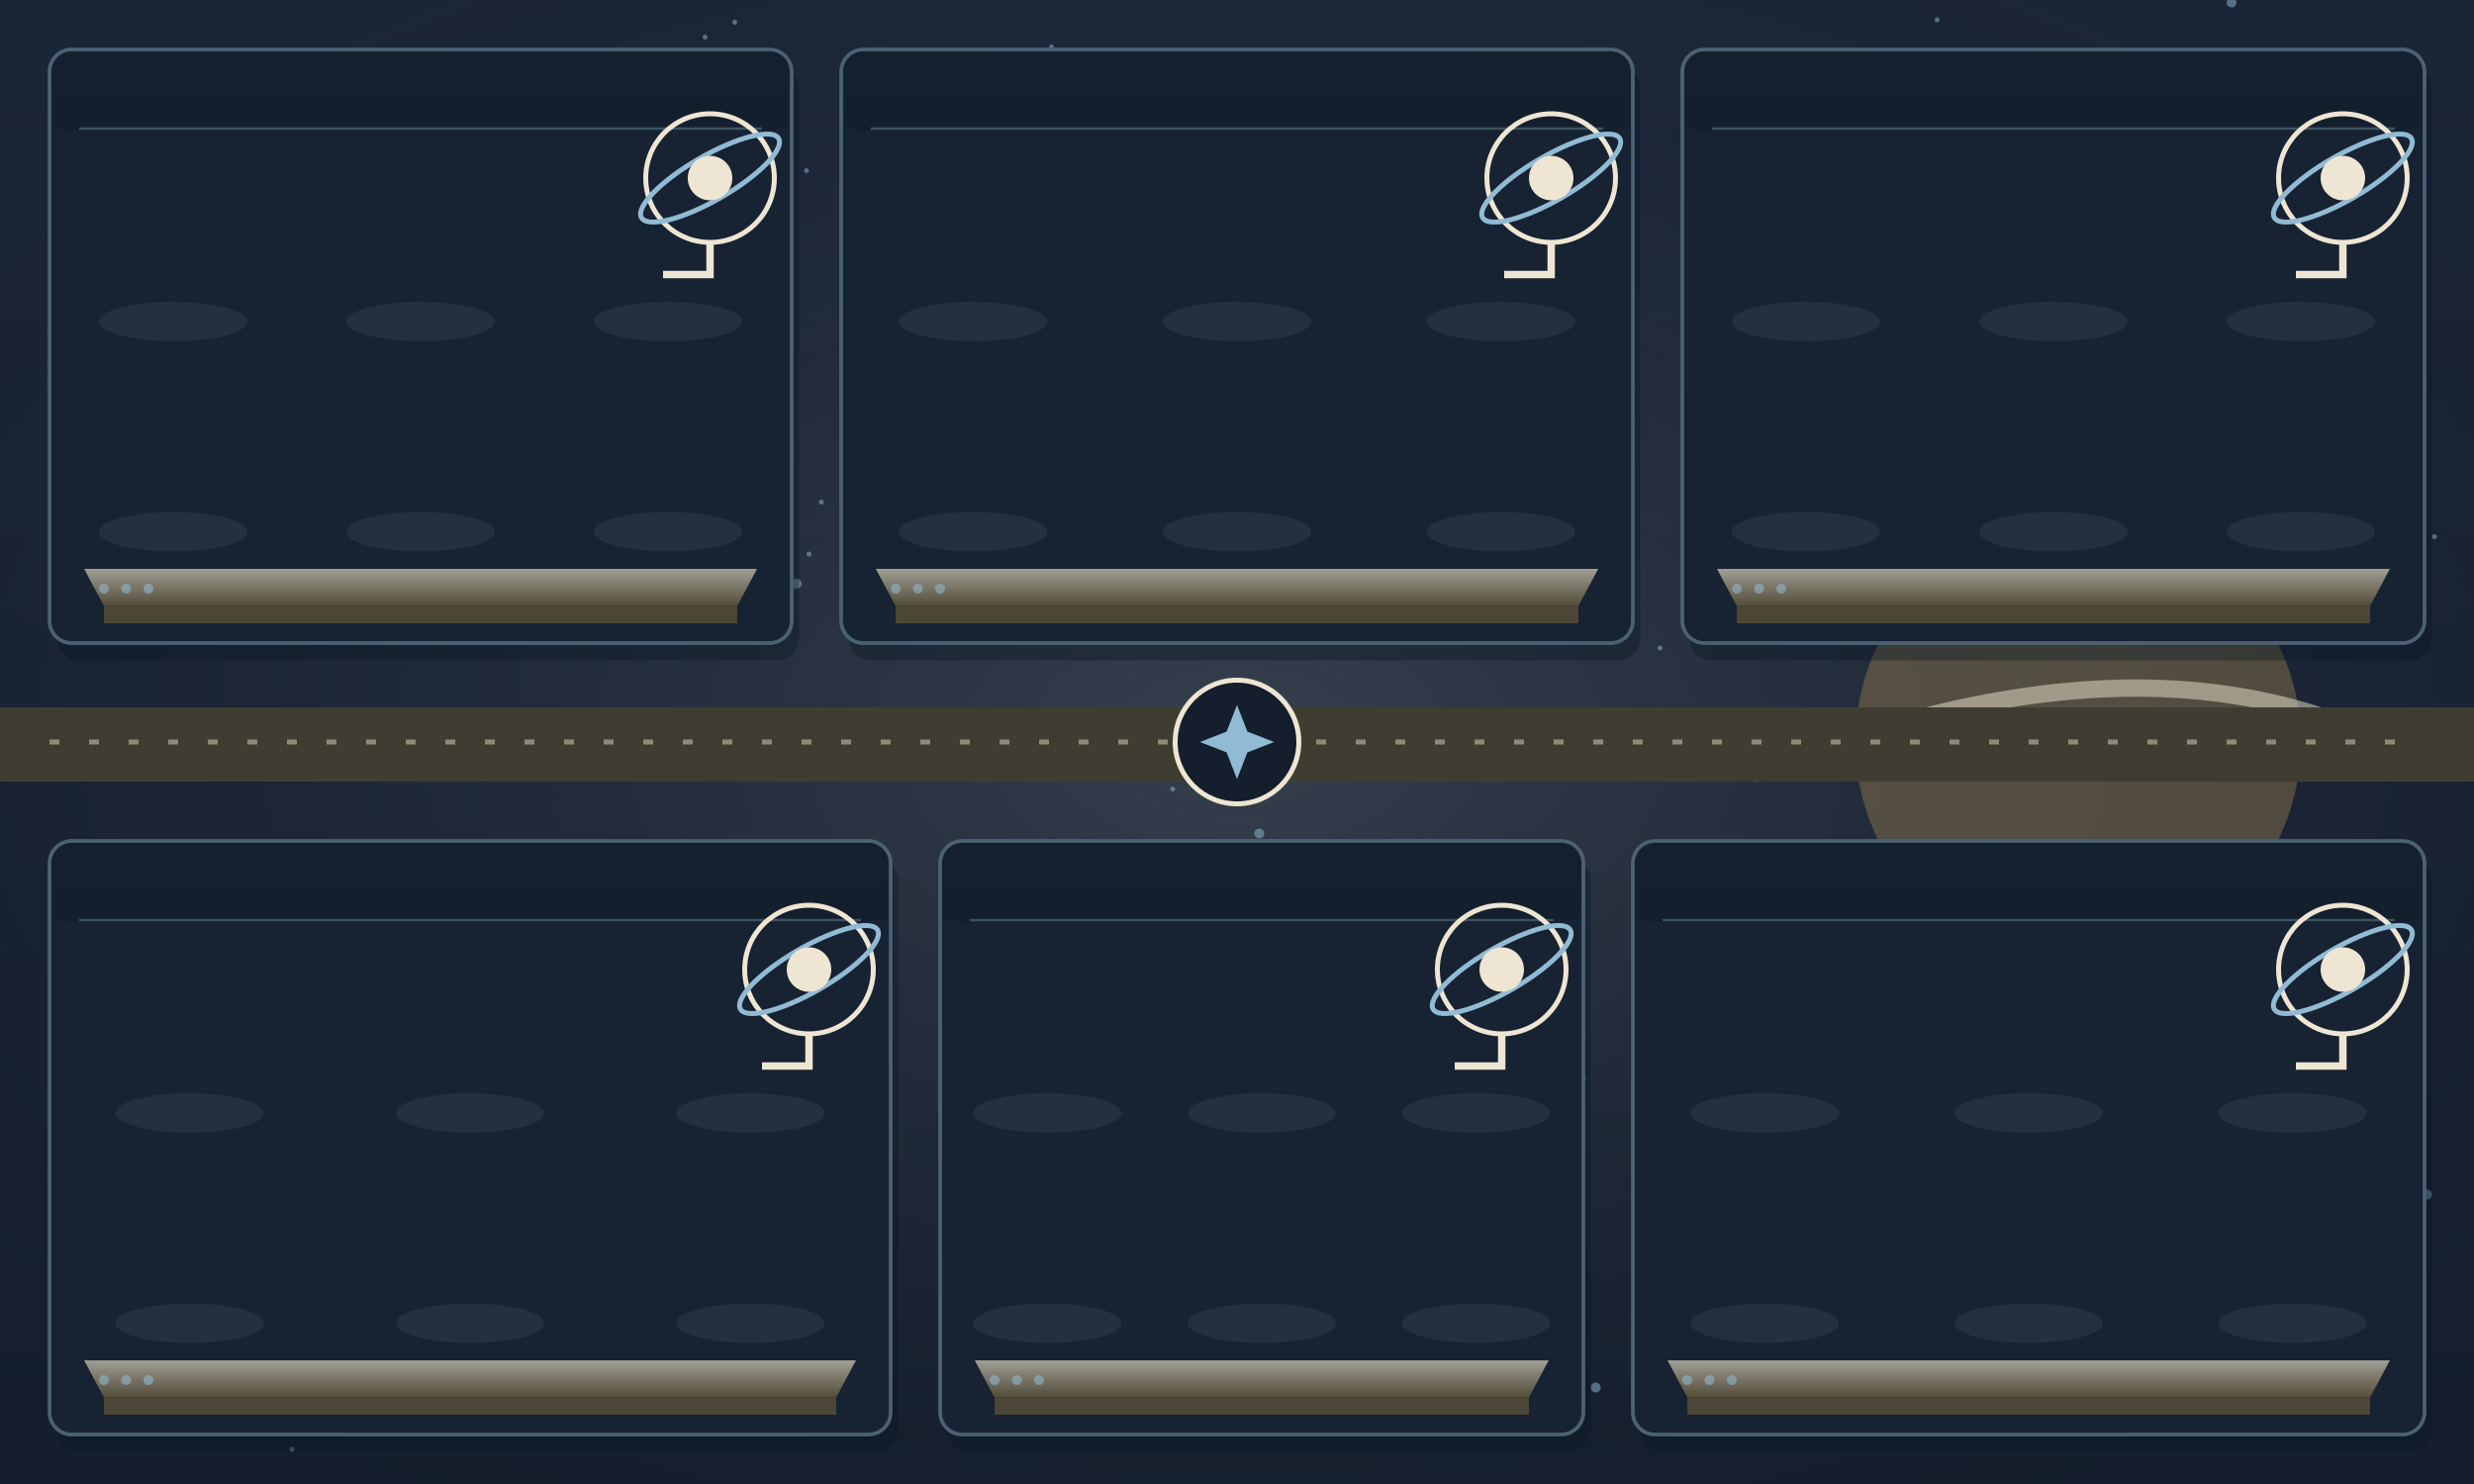
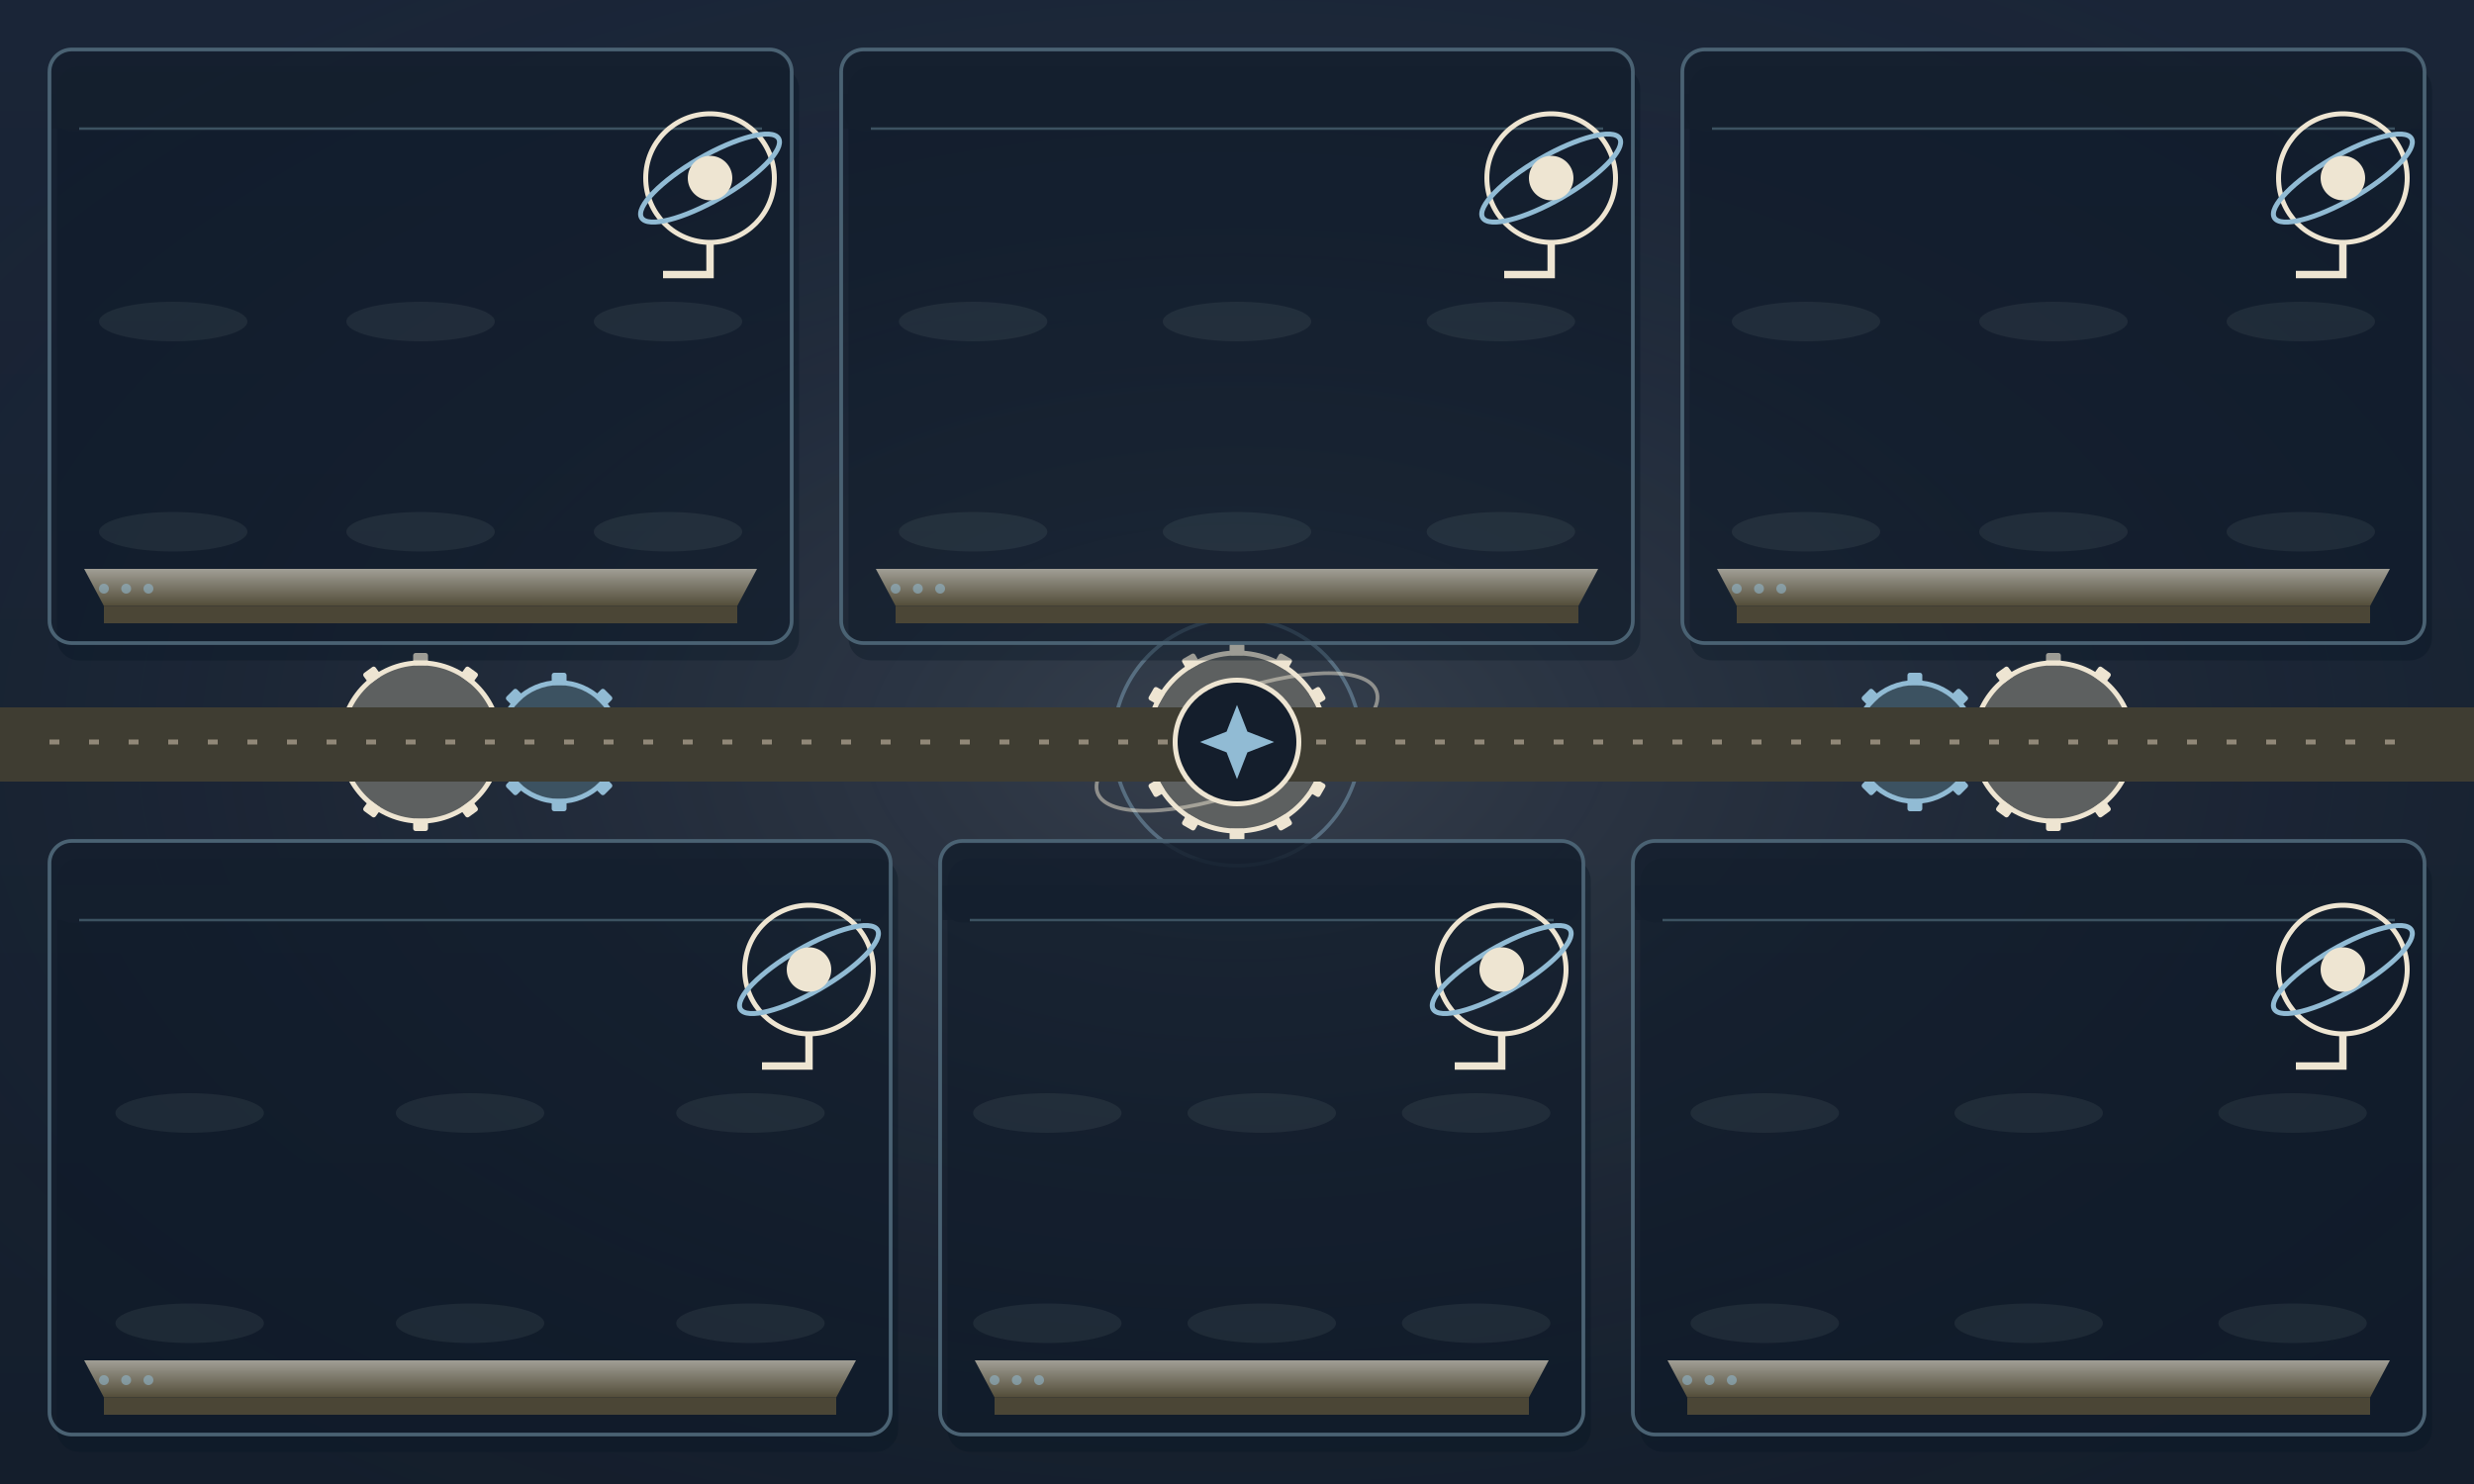
<svg xmlns="http://www.w3.org/2000/svg" width="1000" height="600" viewBox="0 0 1000 600">
  <defs>
    <linearGradient id="sky" x1="0" y1="0" x2="0" y2="1">
      <stop offset="0" stop-color="#1a2537" />
      <stop offset="1" stop-color="#141e2c" />
    </linearGradient>
    <linearGradient id="desk" x1="0" y1="0" x2="0" y2="1">
      <stop offset="0" stop-color="#a09e95" />
      <stop offset="1" stop-color="#534d39" />
    </linearGradient>
    <radialGradient id="ambient" cx="50%" cy="50%" r="65%">
      <stop offset="0" stop-color="#fbf8f4" stop-opacity=".14" />
      <stop offset="100%" stop-color="#141e2c" stop-opacity="0" />
    </radialGradient>
  </defs>
  <rect width="1000" height="600" fill="url(#sky)" />
  <rect width="1000" height="600" fill="url(#ambient)" />
-   <circle cx="561" cy="77" r="1" fill="#91BBD4" opacity=".5" />
-   <circle cx="612" cy="295" r="1" fill="#91BBD4" opacity=".5" />
-   <circle cx="522" cy="352" r="1" fill="#91BBD4" opacity=".5" />
-   <circle cx="425" cy="19" r="1" fill="#91BBD4" opacity=".5" />
-   <circle cx="106" cy="455" r="2" fill="#91BBD4" opacity=".5" />
-   <circle cx="230" cy="357" r="1" fill="#91BBD4" opacity=".5" />
-   <circle cx="509" cy="337" r="2" fill="#91BBD4" opacity=".5" />
-   <circle cx="555" cy="429" r="2" fill="#91BBD4" opacity=".5" />
-   <circle cx="204" cy="457" r="1" fill="#91BBD4" opacity=".5" />
-   <circle cx="224" cy="444" r="1" fill="#91BBD4" opacity=".5" />
-   <circle cx="690" cy="576" r="2" fill="#91BBD4" opacity=".5" />
-   <circle cx="201" cy="556" r="2" fill="#91BBD4" opacity=".5" />
-   <circle cx="432" cy="305" r="1" fill="#91BBD4" opacity=".5" />
-   <circle cx="524" cy="225" r="1" fill="#91BBD4" opacity=".5" />
-   <circle cx="981" cy="483" r="2" fill="#91BBD4" opacity=".5" />
-   <circle cx="147" cy="314" r="1" fill="#91BBD4" opacity=".5" />
-   <circle cx="601" cy="482" r="1" fill="#91BBD4" opacity=".5" />
-   <circle cx="840" cy="101" r="2" fill="#91BBD4" opacity=".5" />
-   <circle cx="960" cy="376" r="1" fill="#91BBD4" opacity=".5" />
-   <circle cx="270" cy="153" r="2" fill="#91BBD4" opacity=".5" />
-   <circle cx="348" cy="70" r="2" fill="#91BBD4" opacity=".5" />
-   <circle cx="407" cy="167" r="1" fill="#91BBD4" opacity=".5" />
-   <circle cx="640" cy="436" r="1" fill="#91BBD4" opacity=".5" />
-   <circle cx="288" cy="159" r="1" fill="#91BBD4" opacity=".5" />
-   <circle cx="763" cy="210" r="2" fill="#91BBD4" opacity=".5" />
-   <circle cx="285" cy="15" r="1" fill="#91BBD4" opacity=".5" />
-   <circle cx="408" cy="424" r="2" fill="#91BBD4" opacity=".5" />
-   <circle cx="139" cy="446" r="1" fill="#91BBD4" opacity=".5" />
-   <circle cx="297" cy="9" r="1" fill="#91BBD4" opacity=".5" />
-   <circle cx="741" cy="40" r="2" fill="#91BBD4" opacity=".5" />
-   <circle cx="315" cy="123" r="1" fill="#91BBD4" opacity=".5" />
-   <circle cx="963" cy="530" r="1" fill="#91BBD4" opacity=".5" />
-   <circle cx="971" cy="39" r="2" fill="#91BBD4" opacity=".5" />
-   <circle cx="783" cy="8" r="1" fill="#91BBD4" opacity=".5" />
-   <circle cx="178" cy="459" r="1" fill="#91BBD4" opacity=".5" />
-   <circle cx="236" cy="67" r="1" fill="#91BBD4" opacity=".5" />
-   <circle cx="748" cy="197" r="1" fill="#91BBD4" opacity=".5" />
-   <circle cx="511" cy="22" r="1" fill="#91BBD4" opacity=".5" />
-   <circle cx="199" cy="115" r="2" fill="#91BBD4" opacity=".5" />
-   <circle cx="169" cy="34" r="2" fill="#91BBD4" opacity=".5" />
-   <circle cx="802" cy="387" r="1" fill="#91BBD4" opacity=".5" />
-   <circle cx="206" cy="208" r="2" fill="#91BBD4" opacity=".5" />
-   <circle cx="889" cy="545" r="1" fill="#91BBD4" opacity=".5" />
-   <circle cx="965" cy="341" r="1" fill="#91BBD4" opacity=".5" />
-   <circle cx="902" cy="1" r="2" fill="#91BBD4" opacity=".5" />
-   <circle cx="118" cy="586" r="1" fill="#91BBD4" opacity=".5" />
-   <circle cx="322" cy="236" r="2" fill="#91BBD4" opacity=".5" />
-   <circle cx="424" cy="56" r="1" fill="#91BBD4" opacity=".5" />
-   <circle cx="421" cy="301" r="2" fill="#91BBD4" opacity=".5" />
-   <circle cx="907" cy="167" r="1" fill="#91BBD4" opacity=".5" />
-   <circle cx="417" cy="118" r="1" fill="#91BBD4" opacity=".5" />
-   <circle cx="53" cy="387" r="1" fill="#91BBD4" opacity=".5" />
-   <circle cx="511" cy="27" r="2" fill="#91BBD4" opacity=".5" />
-   <circle cx="332" cy="398" r="1" fill="#91BBD4" opacity=".5" />
-   <circle cx="154" cy="174" r="1" fill="#91BBD4" opacity=".5" />
-   <circle cx="635" cy="482" r="1" fill="#91BBD4" opacity=".5" />
-   <circle cx="661" cy="525" r="1" fill="#91BBD4" opacity=".5" />
-   <circle cx="332" cy="203" r="1" fill="#91BBD4" opacity=".5" />
-   <circle cx="932" cy="45" r="1" fill="#91BBD4" opacity=".5" />
-   <circle cx="849" cy="227" r="2" fill="#91BBD4" opacity=".5" />
-   <circle cx="239" cy="456" r="1" fill="#91BBD4" opacity=".5" />
-   <circle cx="889" cy="524" r="2" fill="#91BBD4" opacity=".5" />
-   <circle cx="347" cy="171" r="1" fill="#91BBD4" opacity=".5" />
-   <circle cx="32" cy="466" r="1" fill="#91BBD4" opacity=".5" />
-   <circle cx="645" cy="561" r="2" fill="#91BBD4" opacity=".5" />
-   <circle cx="474" cy="319" r="1" fill="#91BBD4" opacity=".5" />
-   <circle cx="108" cy="309" r="1" fill="#91BBD4" opacity=".5" />
-   <circle cx="327" cy="224" r="1" fill="#91BBD4" opacity=".5" />
-   <circle cx="195" cy="168" r="2" fill="#91BBD4" opacity=".5" />
-   <circle cx="206" cy="109" r="1" fill="#91BBD4" opacity=".5" />
-   <circle cx="325" cy="369" r="1" fill="#91BBD4" opacity=".5" />
-   <circle cx="153" cy="378" r="1" fill="#91BBD4" opacity=".5" />
-   <circle cx="837" cy="234" r="1" fill="#91BBD4" opacity=".5" />
-   <circle cx="225" cy="256" r="1" fill="#91BBD4" opacity=".5" />
-   <circle cx="554" cy="344" r="1" fill="#91BBD4" opacity=".5" />
-   <circle cx="401" cy="472" r="1" fill="#91BBD4" opacity=".5" />
-   <circle cx="214" cy="116" r="2" fill="#91BBD4" opacity=".5" />
-   <circle cx="166" cy="576" r="1" fill="#91BBD4" opacity=".5" />
-   <circle cx="671" cy="262" r="1" fill="#91BBD4" opacity=".5" />
-   <circle cx="828" cy="105" r="1" fill="#91BBD4" opacity=".5" />
-   <circle cx="209" cy="131" r="1" fill="#91BBD4" opacity=".5" />
-   <circle cx="281" cy="375" r="2" fill="#91BBD4" opacity=".5" />
-   <circle cx="326" cy="69" r="1" fill="#91BBD4" opacity=".5" />
-   <circle cx="648" cy="108" r="2" fill="#91BBD4" opacity=".5" />
-   <circle cx="830" cy="346" r="2" fill="#91BBD4" opacity=".5" />
-   <circle cx="760" cy="431" r="1" fill="#91BBD4" opacity=".5" />
-   <circle cx="126" cy="375" r="1" fill="#91BBD4" opacity=".5" />
-   <circle cx="925" cy="126" r="2" fill="#91BBD4" opacity=".5" />
-   <circle cx="713" cy="550" r="1" fill="#91BBD4" opacity=".5" />
-   <circle cx="135" cy="540" r="2" fill="#91BBD4" opacity=".5" />
-   <circle cx="179" cy="521" r="1" fill="#91BBD4" opacity=".5" />
-   <circle cx="452" cy="239" r="1" fill="#91BBD4" opacity=".5" />
-   <circle cx="984" cy="217" r="1" fill="#91BBD4" opacity=".5" />
-   <circle cx="722" cy="214" r="1" fill="#91BBD4" opacity=".5" />
-   <circle cx="410" cy="455" r="1" fill="#91BBD4" opacity=".5" />
-   <circle cx="840" cy="300" r="90" fill="#87734a" opacity=".5" />
-   <path d="M708 313q155-63 258-12" fill="none" stroke="#EEE5D2" stroke-width="7" opacity=".5" />
+   <circle cx="170" cy="300" r="32" fill="#5d6060" stroke="#EEE5D2" stroke-width="2" />
+   <rect x="167" y="264" width="6" height="5" rx="1" fill="#EEE5D2" transform="rotate(0.0 170 300)" />
+   <rect x="167" y="264" width="6" height="5" rx="1" fill="#EEE5D2" transform="rotate(36.0 170 300)" />
+   <rect x="167" y="264" width="6" height="5" rx="1" fill="#EEE5D2" transform="rotate(72.0 170 300)" />
+   <rect x="167" y="264" width="6" height="5" rx="1" fill="#EEE5D2" transform="rotate(108.0 170 300)" />
+   <rect x="167" y="264" width="6" height="5" rx="1" fill="#EEE5D2" transform="rotate(144.0 170 300)" />
+   <rect x="167" y="264" width="6" height="5" rx="1" fill="#EEE5D2" transform="rotate(180.0 170 300)" />
+   <rect x="167" y="264" width="6" height="5" rx="1" fill="#EEE5D2" transform="rotate(216.0 170 300)" />
+   <rect x="167" y="264" width="6" height="5" rx="1" fill="#EEE5D2" transform="rotate(252.0 170 300)" />
+   <rect x="167" y="264" width="6" height="5" rx="1" fill="#EEE5D2" transform="rotate(288.0 170 300)" />
+   <rect x="167" y="264" width="6" height="5" rx="1" fill="#EEE5D2" transform="rotate(324.0 170 300)" />
+   <circle cx="170" cy="300" r="10" fill="#192436" stroke="#91BBD4" stroke-width="1.5" />
+   <circle cx="226" cy="300" r="24" fill="#3c5261" stroke="#91BBD4" stroke-width="2" />
+   <rect x="223" y="272" width="6" height="5" rx="1" fill="#91BBD4" transform="rotate(0.0 226 300)" />
+   <rect x="223" y="272" width="6" height="5" rx="1" fill="#91BBD4" transform="rotate(45.0 226 300)" />
+   <rect x="223" y="272" width="6" height="5" rx="1" fill="#91BBD4" transform="rotate(90.0 226 300)" />
+   <rect x="223" y="272" width="6" height="5" rx="1" fill="#91BBD4" transform="rotate(135.0 226 300)" />
+   <rect x="223" y="272" width="6" height="5" rx="1" fill="#91BBD4" transform="rotate(180.0 226 300)" />
+   <rect x="223" y="272" width="6" height="5" rx="1" fill="#91BBD4" transform="rotate(225.0 226 300)" />
+   <rect x="223" y="272" width="6" height="5" rx="1" fill="#91BBD4" transform="rotate(270.0 226 300)" />
+   <rect x="223" y="272" width="6" height="5" rx="1" fill="#91BBD4" transform="rotate(315.0 226 300)" />
+   <circle cx="226" cy="300" r="8" fill="#192436" stroke="#91BBD4" stroke-width="1.5" />
+   <circle cx="500" cy="300" r="36" fill="#5d6060" stroke="#EEE5D2" stroke-width="2" />
+   <rect x="497" y="260" width="6" height="5" rx="1" fill="#EEE5D2" transform="rotate(0.0 500 300)" />
+   <rect x="497" y="260" width="6" height="5" rx="1" fill="#EEE5D2" transform="rotate(30.0 500 300)" />
+   <rect x="497" y="260" width="6" height="5" rx="1" fill="#EEE5D2" transform="rotate(60.0 500 300)" />
+   <rect x="497" y="260" width="6" height="5" rx="1" fill="#EEE5D2" transform="rotate(90.0 500 300)" />
+   <rect x="497" y="260" width="6" height="5" rx="1" fill="#EEE5D2" transform="rotate(120.0 500 300)" />
+   <rect x="497" y="260" width="6" height="5" rx="1" fill="#EEE5D2" transform="rotate(150.0 500 300)" />
+   <rect x="497" y="260" width="6" height="5" rx="1" fill="#EEE5D2" transform="rotate(180.0 500 300)" />
+   <rect x="497" y="260" width="6" height="5" rx="1" fill="#EEE5D2" transform="rotate(210.0 500 300)" />
+   <rect x="497" y="260" width="6" height="5" rx="1" fill="#EEE5D2" transform="rotate(240.0 500 300)" />
+   <rect x="497" y="260" width="6" height="5" rx="1" fill="#EEE5D2" transform="rotate(270.0 500 300)" />
+   <rect x="497" y="260" width="6" height="5" rx="1" fill="#EEE5D2" transform="rotate(300.0 500 300)" />
+   <rect x="497" y="260" width="6" height="5" rx="1" fill="#EEE5D2" transform="rotate(330.0 500 300)" />
+   <circle cx="500" cy="300" r="12" fill="#192436" stroke="#91BBD4" stroke-width="1.5" />
+   <circle cx="774" cy="300" r="24" fill="#3c5261" stroke="#91BBD4" stroke-width="2" />
+   <rect x="771" y="272" width="6" height="5" rx="1" fill="#91BBD4" transform="rotate(0.0 774 300)" />
+   <rect x="771" y="272" width="6" height="5" rx="1" fill="#91BBD4" transform="rotate(45.0 774 300)" />
+   <rect x="771" y="272" width="6" height="5" rx="1" fill="#91BBD4" transform="rotate(90.0 774 300)" />
+   <rect x="771" y="272" width="6" height="5" rx="1" fill="#91BBD4" transform="rotate(135.0 774 300)" />
+   <rect x="771" y="272" width="6" height="5" rx="1" fill="#91BBD4" transform="rotate(180.0 774 300)" />
+   <rect x="771" y="272" width="6" height="5" rx="1" fill="#91BBD4" transform="rotate(225.0 774 300)" />
+   <rect x="771" y="272" width="6" height="5" rx="1" fill="#91BBD4" transform="rotate(270.0 774 300)" />
+   <rect x="771" y="272" width="6" height="5" rx="1" fill="#91BBD4" transform="rotate(315.0 774 300)" />
+   <circle cx="774" cy="300" r="8" fill="#192436" stroke="#91BBD4" stroke-width="1.5" />
+   <circle cx="830" cy="300" r="32" fill="#5d6060" stroke="#EEE5D2" stroke-width="2" />
+   <rect x="827" y="264" width="6" height="5" rx="1" fill="#EEE5D2" transform="rotate(0.0 830 300)" />
+   <rect x="827" y="264" width="6" height="5" rx="1" fill="#EEE5D2" transform="rotate(36.0 830 300)" />
+   <rect x="827" y="264" width="6" height="5" rx="1" fill="#EEE5D2" transform="rotate(72.0 830 300)" />
+   <rect x="827" y="264" width="6" height="5" rx="1" fill="#EEE5D2" transform="rotate(108.0 830 300)" />
+   <rect x="827" y="264" width="6" height="5" rx="1" fill="#EEE5D2" transform="rotate(144.0 830 300)" />
+   <rect x="827" y="264" width="6" height="5" rx="1" fill="#EEE5D2" transform="rotate(180.0 830 300)" />
+   <rect x="827" y="264" width="6" height="5" rx="1" fill="#EEE5D2" transform="rotate(216.0 830 300)" />
+   <rect x="827" y="264" width="6" height="5" rx="1" fill="#EEE5D2" transform="rotate(252.0 830 300)" />
+   <rect x="827" y="264" width="6" height="5" rx="1" fill="#EEE5D2" transform="rotate(288.0 830 300)" />
+   <rect x="827" y="264" width="6" height="5" rx="1" fill="#EEE5D2" transform="rotate(324.0 830 300)" />
+   <circle cx="830" cy="300" r="10" fill="#192436" stroke="#91BBD4" stroke-width="1.5" />
+   <circle cx="500" cy="300" r="50" fill="none" stroke="#91BBD4" stroke-width="1.5" opacity=".4" />
+   <ellipse cx="500" cy="300" rx="60" ry="20" fill="none" stroke="#EEE5D2" stroke-width="1.5" transform="rotate(-20 500 300)" opacity=".5" />
  <path d="M0 286h1000v30H0z" fill="#3f3d32" />
  <path d="M20 300h960" stroke="#f3e5ce" stroke-width="2" stroke-dasharray="4 12" opacity=".45" />
  <rect x="23" y="27" width="300" height="240" rx="9" fill="#071422" opacity=".35" />
-   <rect x="20" y="20" width="300" height="240" rx="9" fill="#172232" stroke="#4a6273" stroke-width="1.5" />
+   <rect x="20" y="20" width="300" height="240" rx="9" fill="#131d2b" fill-opacity=".4" stroke="#4a6273" stroke-width="1.5" />
  <rect x="21" y="21" width="298" height="32" rx="8" fill="#141f2e" opacity=".75" />
  <rect x="21" y="38" width="298" height="14" fill="#141f2e" opacity=".75" />
  <line x1="32" y1="52" x2="308" y2="52" stroke="#3c5261" stroke-width="1" />
  <path d="M34 230h272l-8 15H42z" fill="url(#desk)" />
  <path d="M42 245v7h256v-7" fill="#4b4636" />
  <ellipse cx="70.0" cy="130" rx="30" ry="8" fill="#d9ecdb" opacity=".07" />
  <ellipse cx="70.0" cy="215" rx="30" ry="8" fill="#d9ecdb" opacity=".07" />
  <ellipse cx="170.0" cy="130" rx="30" ry="8" fill="#d9ecdb" opacity=".07" />
  <ellipse cx="170.0" cy="215" rx="30" ry="8" fill="#d9ecdb" opacity=".07" />
  <ellipse cx="270.0" cy="130" rx="30" ry="8" fill="#d9ecdb" opacity=".07" />
  <ellipse cx="270.0" cy="215" rx="30" ry="8" fill="#d9ecdb" opacity=".07" />
  <circle cx="287" cy="72" r="26" fill="none" stroke="#EEE5D2" stroke-width="2" />
  <ellipse cx="287" cy="72" rx="32" ry="9" fill="none" stroke="#91BBD4" stroke-width="2" transform="rotate(-30 287 72)" />
  <circle cx="287" cy="72" r="9" fill="#EEE5D2" />
  <path d="M287 98v13h-19" stroke="#EEE5D2" stroke-width="3" fill="none" />
  <circle cx="42" cy="238" r="2" fill="#91BBD4" opacity=".55" />
  <circle cx="51" cy="238" r="2" fill="#91BBD4" opacity=".55" />
  <circle cx="60" cy="238" r="2" fill="#91BBD4" opacity=".55" />
  <rect x="343" y="27" width="320" height="240" rx="9" fill="#071422" opacity=".35" />
-   <rect x="340" y="20" width="320" height="240" rx="9" fill="#172232" stroke="#4a6273" stroke-width="1.5" />
+   <rect x="340" y="20" width="320" height="240" rx="9" fill="#131d2b" fill-opacity=".4" stroke="#4a6273" stroke-width="1.5" />
  <rect x="341" y="21" width="318" height="32" rx="8" fill="#141f2e" opacity=".75" />
  <rect x="341" y="38" width="318" height="14" fill="#141f2e" opacity=".75" />
  <line x1="352" y1="52" x2="648" y2="52" stroke="#3c5261" stroke-width="1" />
  <path d="M354 230h292l-8 15H362z" fill="url(#desk)" />
  <path d="M362 245v7h276v-7" fill="#4b4636" />
  <ellipse cx="393.333" cy="130" rx="30" ry="8" fill="#d9ecdb" opacity=".07" />
  <ellipse cx="393.333" cy="215" rx="30" ry="8" fill="#d9ecdb" opacity=".07" />
  <ellipse cx="500.0" cy="130" rx="30" ry="8" fill="#d9ecdb" opacity=".07" />
  <ellipse cx="500.0" cy="215" rx="30" ry="8" fill="#d9ecdb" opacity=".07" />
  <ellipse cx="606.667" cy="130" rx="30" ry="8" fill="#d9ecdb" opacity=".07" />
  <ellipse cx="606.667" cy="215" rx="30" ry="8" fill="#d9ecdb" opacity=".07" />
  <circle cx="627" cy="72" r="26" fill="none" stroke="#EEE5D2" stroke-width="2" />
  <ellipse cx="627" cy="72" rx="32" ry="9" fill="none" stroke="#91BBD4" stroke-width="2" transform="rotate(-30 627 72)" />
  <circle cx="627" cy="72" r="9" fill="#EEE5D2" />
  <path d="M627 98v13h-19" stroke="#EEE5D2" stroke-width="3" fill="none" />
  <circle cx="362" cy="238" r="2" fill="#91BBD4" opacity=".55" />
  <circle cx="371" cy="238" r="2" fill="#91BBD4" opacity=".55" />
  <circle cx="380" cy="238" r="2" fill="#91BBD4" opacity=".55" />
  <rect x="683" y="27" width="300" height="240" rx="9" fill="#071422" opacity=".35" />
-   <rect x="680" y="20" width="300" height="240" rx="9" fill="#172232" stroke="#4a6273" stroke-width="1.5" />
+   <rect x="680" y="20" width="300" height="240" rx="9" fill="#131d2b" fill-opacity=".4" stroke="#4a6273" stroke-width="1.5" />
  <rect x="681" y="21" width="298" height="32" rx="8" fill="#141f2e" opacity=".75" />
  <rect x="681" y="38" width="298" height="14" fill="#141f2e" opacity=".75" />
  <line x1="692" y1="52" x2="968" y2="52" stroke="#3c5261" stroke-width="1" />
  <path d="M694 230h272l-8 15H702z" fill="url(#desk)" />
  <path d="M702 245v7h256v-7" fill="#4b4636" />
  <ellipse cx="730.0" cy="130" rx="30" ry="8" fill="#d9ecdb" opacity=".07" />
  <ellipse cx="730.0" cy="215" rx="30" ry="8" fill="#d9ecdb" opacity=".07" />
  <ellipse cx="830.0" cy="130" rx="30" ry="8" fill="#d9ecdb" opacity=".07" />
  <ellipse cx="830.0" cy="215" rx="30" ry="8" fill="#d9ecdb" opacity=".07" />
  <ellipse cx="930.0" cy="130" rx="30" ry="8" fill="#d9ecdb" opacity=".07" />
  <ellipse cx="930.0" cy="215" rx="30" ry="8" fill="#d9ecdb" opacity=".07" />
  <circle cx="947" cy="72" r="26" fill="none" stroke="#EEE5D2" stroke-width="2" />
  <ellipse cx="947" cy="72" rx="32" ry="9" fill="none" stroke="#91BBD4" stroke-width="2" transform="rotate(-30 947 72)" />
  <circle cx="947" cy="72" r="9" fill="#EEE5D2" />
  <path d="M947 98v13h-19" stroke="#EEE5D2" stroke-width="3" fill="none" />
  <circle cx="702" cy="238" r="2" fill="#91BBD4" opacity=".55" />
  <circle cx="711" cy="238" r="2" fill="#91BBD4" opacity=".55" />
  <circle cx="720" cy="238" r="2" fill="#91BBD4" opacity=".55" />
  <rect x="23" y="347" width="340" height="240" rx="9" fill="#071422" opacity=".35" />
-   <rect x="20" y="340" width="340" height="240" rx="9" fill="#172232" stroke="#4a6273" stroke-width="1.5" />
+   <rect x="20" y="340" width="340" height="240" rx="9" fill="#131d2b" fill-opacity=".4" stroke="#4a6273" stroke-width="1.5" />
  <rect x="21" y="341" width="338" height="32" rx="8" fill="#141f2e" opacity=".75" />
  <rect x="21" y="358" width="338" height="14" fill="#141f2e" opacity=".75" />
  <line x1="32" y1="372" x2="348" y2="372" stroke="#3c5261" stroke-width="1" />
  <path d="M34 550h312l-8 15H42z" fill="url(#desk)" />
  <path d="M42 565v7h296v-7" fill="#4b4636" />
  <ellipse cx="76.667" cy="450" rx="30" ry="8" fill="#d9ecdb" opacity=".07" />
  <ellipse cx="76.667" cy="535" rx="30" ry="8" fill="#d9ecdb" opacity=".07" />
  <ellipse cx="190.0" cy="450" rx="30" ry="8" fill="#d9ecdb" opacity=".07" />
  <ellipse cx="190.0" cy="535" rx="30" ry="8" fill="#d9ecdb" opacity=".07" />
  <ellipse cx="303.333" cy="450" rx="30" ry="8" fill="#d9ecdb" opacity=".07" />
  <ellipse cx="303.333" cy="535" rx="30" ry="8" fill="#d9ecdb" opacity=".07" />
  <circle cx="327" cy="392" r="26" fill="none" stroke="#EEE5D2" stroke-width="2" />
  <ellipse cx="327" cy="392" rx="32" ry="9" fill="none" stroke="#91BBD4" stroke-width="2" transform="rotate(-30 327 392)" />
  <circle cx="327" cy="392" r="9" fill="#EEE5D2" />
  <path d="M327 418v13h-19" stroke="#EEE5D2" stroke-width="3" fill="none" />
  <circle cx="42" cy="558" r="2" fill="#91BBD4" opacity=".55" />
  <circle cx="51" cy="558" r="2" fill="#91BBD4" opacity=".55" />
  <circle cx="60" cy="558" r="2" fill="#91BBD4" opacity=".55" />
  <rect x="383" y="347" width="260" height="240" rx="9" fill="#071422" opacity=".35" />
-   <rect x="380" y="340" width="260" height="240" rx="9" fill="#172232" stroke="#4a6273" stroke-width="1.5" />
+   <rect x="380" y="340" width="260" height="240" rx="9" fill="#131d2b" fill-opacity=".4" stroke="#4a6273" stroke-width="1.5" />
  <rect x="381" y="341" width="258" height="32" rx="8" fill="#141f2e" opacity=".75" />
  <rect x="381" y="358" width="258" height="14" fill="#141f2e" opacity=".75" />
  <line x1="392" y1="372" x2="628" y2="372" stroke="#3c5261" stroke-width="1" />
  <path d="M394 550h232l-8 15H402z" fill="url(#desk)" />
  <path d="M402 565v7h216v-7" fill="#4b4636" />
  <ellipse cx="423.333" cy="450" rx="30" ry="8" fill="#d9ecdb" opacity=".07" />
  <ellipse cx="423.333" cy="535" rx="30" ry="8" fill="#d9ecdb" opacity=".07" />
  <ellipse cx="510.0" cy="450" rx="30" ry="8" fill="#d9ecdb" opacity=".07" />
  <ellipse cx="510.0" cy="535" rx="30" ry="8" fill="#d9ecdb" opacity=".07" />
  <ellipse cx="596.667" cy="450" rx="30" ry="8" fill="#d9ecdb" opacity=".07" />
  <ellipse cx="596.667" cy="535" rx="30" ry="8" fill="#d9ecdb" opacity=".07" />
  <circle cx="607" cy="392" r="26" fill="none" stroke="#EEE5D2" stroke-width="2" />
  <ellipse cx="607" cy="392" rx="32" ry="9" fill="none" stroke="#91BBD4" stroke-width="2" transform="rotate(-30 607 392)" />
  <circle cx="607" cy="392" r="9" fill="#EEE5D2" />
  <path d="M607 418v13h-19" stroke="#EEE5D2" stroke-width="3" fill="none" />
  <circle cx="402" cy="558" r="2" fill="#91BBD4" opacity=".55" />
  <circle cx="411" cy="558" r="2" fill="#91BBD4" opacity=".55" />
  <circle cx="420" cy="558" r="2" fill="#91BBD4" opacity=".55" />
  <rect x="663" y="347" width="320" height="240" rx="9" fill="#071422" opacity=".35" />
-   <rect x="660" y="340" width="320" height="240" rx="9" fill="#172232" stroke="#4a6273" stroke-width="1.5" />
+   <rect x="660" y="340" width="320" height="240" rx="9" fill="#131d2b" fill-opacity=".4" stroke="#4a6273" stroke-width="1.5" />
  <rect x="661" y="341" width="318" height="32" rx="8" fill="#141f2e" opacity=".75" />
  <rect x="661" y="358" width="318" height="14" fill="#141f2e" opacity=".75" />
  <line x1="672" y1="372" x2="968" y2="372" stroke="#3c5261" stroke-width="1" />
  <path d="M674 550h292l-8 15H682z" fill="url(#desk)" />
  <path d="M682 565v7h276v-7" fill="#4b4636" />
  <ellipse cx="713.333" cy="450" rx="30" ry="8" fill="#d9ecdb" opacity=".07" />
  <ellipse cx="713.333" cy="535" rx="30" ry="8" fill="#d9ecdb" opacity=".07" />
  <ellipse cx="820.0" cy="450" rx="30" ry="8" fill="#d9ecdb" opacity=".07" />
  <ellipse cx="820.0" cy="535" rx="30" ry="8" fill="#d9ecdb" opacity=".07" />
  <ellipse cx="926.667" cy="450" rx="30" ry="8" fill="#d9ecdb" opacity=".07" />
  <ellipse cx="926.667" cy="535" rx="30" ry="8" fill="#d9ecdb" opacity=".07" />
  <circle cx="947" cy="392" r="26" fill="none" stroke="#EEE5D2" stroke-width="2" />
  <ellipse cx="947" cy="392" rx="32" ry="9" fill="none" stroke="#91BBD4" stroke-width="2" transform="rotate(-30 947 392)" />
  <circle cx="947" cy="392" r="9" fill="#EEE5D2" />
  <path d="M947 418v13h-19" stroke="#EEE5D2" stroke-width="3" fill="none" />
  <circle cx="682" cy="558" r="2" fill="#91BBD4" opacity=".55" />
  <circle cx="691" cy="558" r="2" fill="#91BBD4" opacity=".55" />
  <circle cx="700" cy="558" r="2" fill="#91BBD4" opacity=".55" />
  <circle cx="500" cy="300" r="25" fill="#141e2c" stroke="#EEE5D2" stroke-width="2" />
  <path d="M500 285l4.2 10.8 10.8 4.2-10.8 4.2-4.2 10.8-4.2-10.8-10.8-4.2 10.8-4.2z" fill="#91BBD4" />
</svg>
